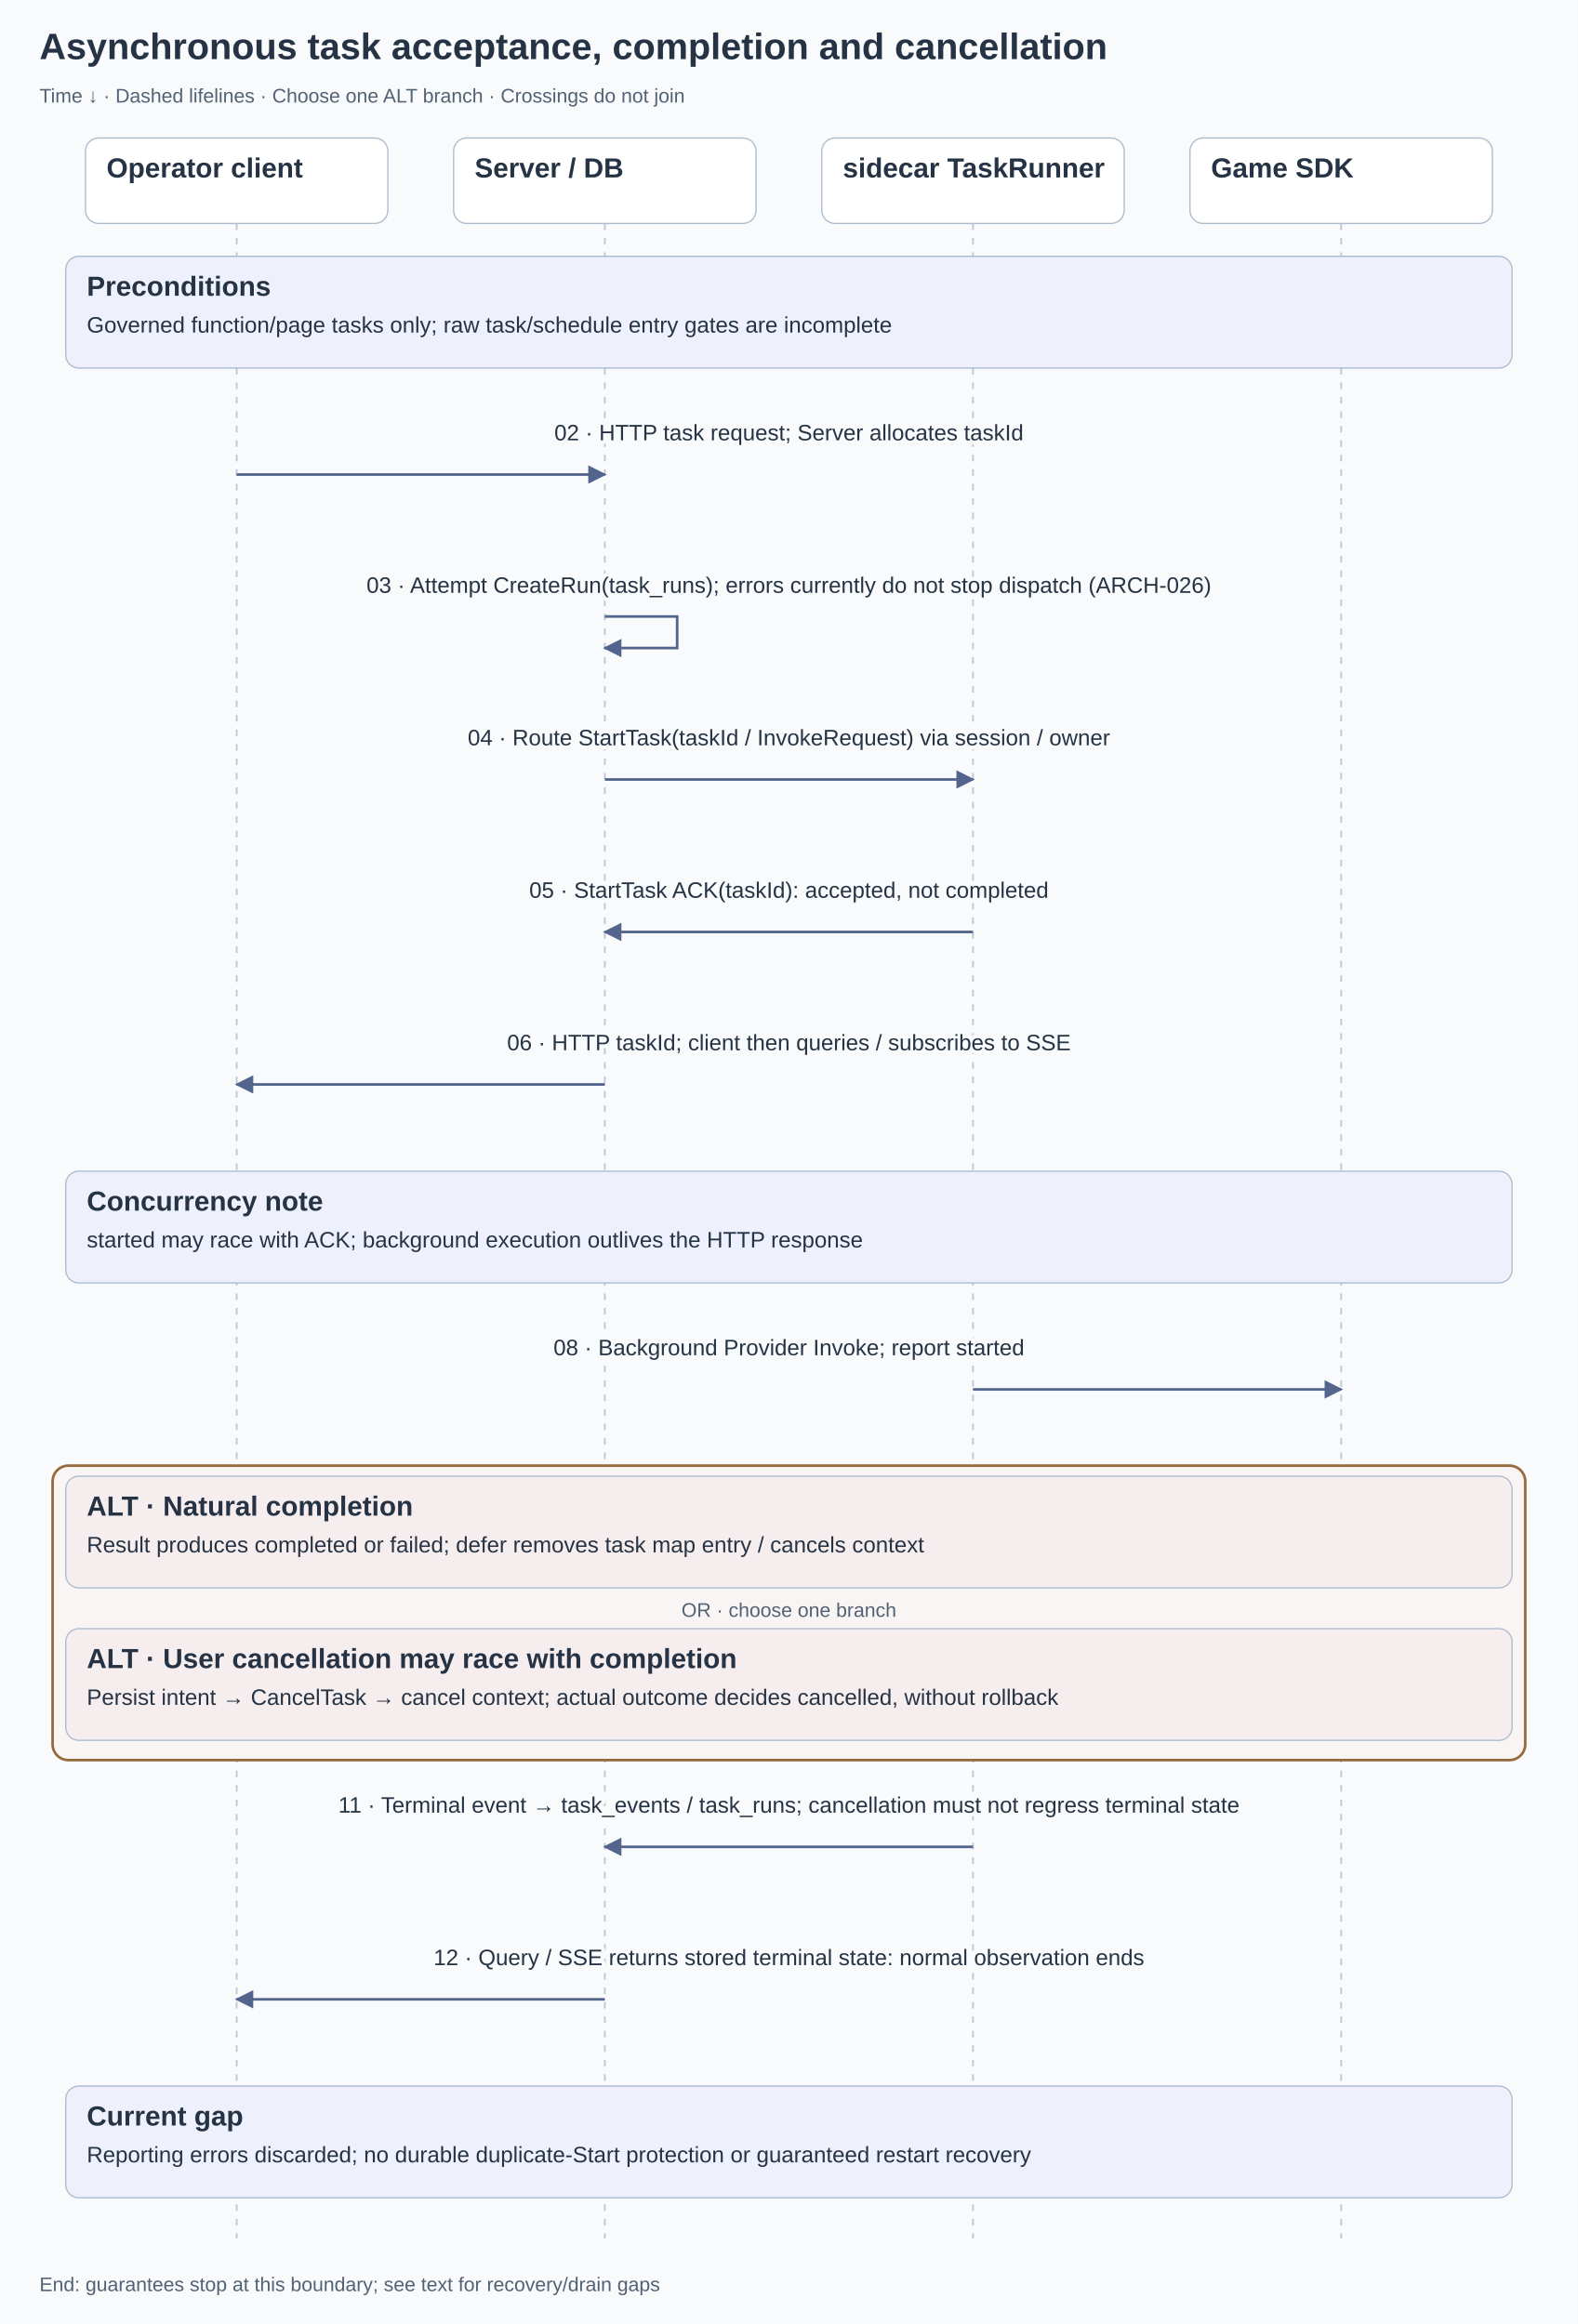
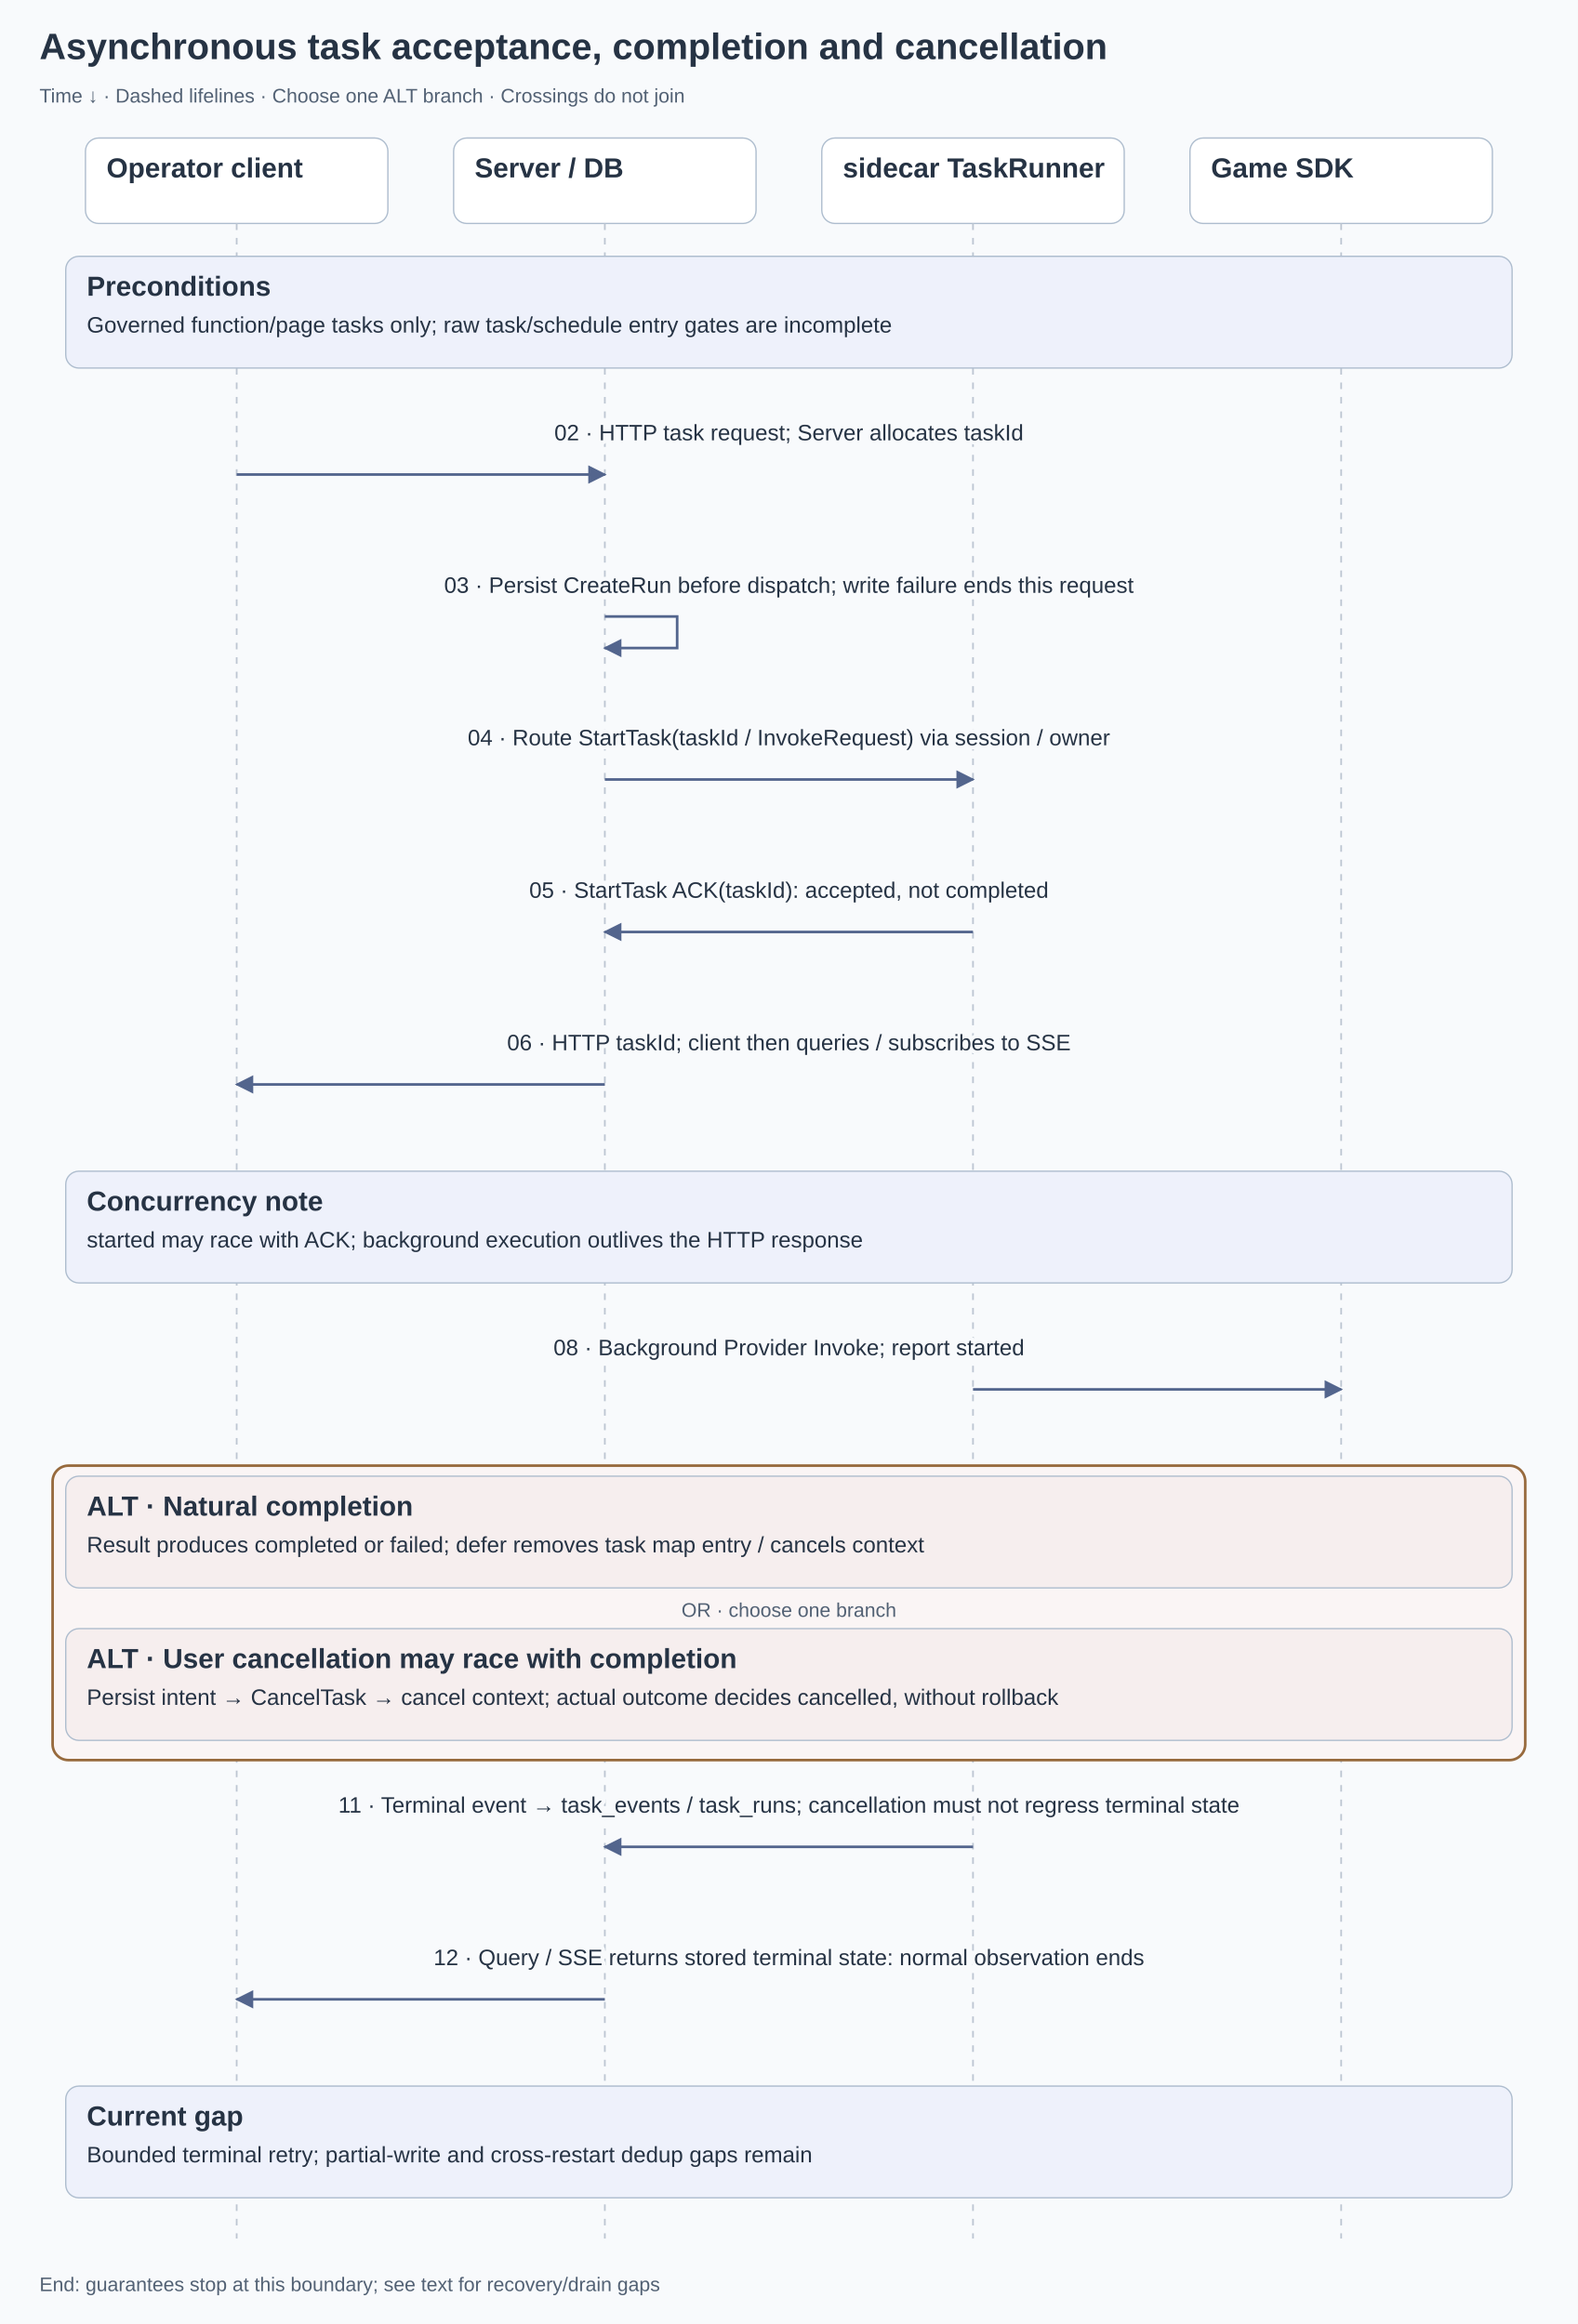
<svg xmlns="http://www.w3.org/2000/svg" width="1200" height="1768" viewBox="0 0 1200 1768" role="img" aria-labelledby="title desc">
  <defs>
    <marker id="control" viewBox="0 0 10 10" refX="9" refY="5" markerWidth="7" markerHeight="7" orient="auto-start-reverse">
      <path d="M0 0L10 5L0 10Z" fill="#53658d" />
    </marker>
    <marker id="data" viewBox="0 0 10 10" refX="9" refY="5" markerWidth="7" markerHeight="7" orient="auto-start-reverse">
      <path d="M0 0L10 5L0 10Z" fill="#237b72" />
    </marker>
    <marker id="external" viewBox="0 0 10 10" refX="9" refY="5" markerWidth="7" markerHeight="7" orient="auto-start-reverse">
      <path d="M0 0L10 5L0 10Z" fill="#976a3d" />
    </marker>
  </defs>
  <style>text{font:17px Arial,'Noto Sans CJK SC','Microsoft YaHei',sans-serif;fill:#263344}.title{font-size:28px;font-weight:700}.head{font-size:21px;font-weight:700}.small{font-size:15px;fill:#526174}.edge{stroke-width:2;fill:none}.control{stroke:#53658d}.data{stroke:#237b72}.external{stroke:#976a3d}.optional{stroke-dasharray:7 5}.life{stroke:#bdc6d2;stroke-width:1.3;stroke-dasharray:5 6}.message{paint-order:stroke;stroke:#f8fafc;stroke-width:6px;stroke-linejoin:round}</style>
  <rect width="1200" height="1768" fill="#f8fafc" />
  <text x="30" y="45" class="title" text-anchor="start">Asynchronous task acceptance, completion and cancellation</text>
  <text x="30" y="78" class="small" text-anchor="start">Time ↓ · Dashed lifelines · Choose one ALT branch · Crossings do not join</text>
  <g data-node="Operator client">
    <rect x="65" y="105" width="230" height="65" rx="10" fill="#fff" stroke="#aebdce" />
    <text x="81" y="135" class="head" text-anchor="start">Operator client</text>
  </g>
  <path d="M180 170 V1703" class="life" />
  <g data-node="Server / DB">
    <rect x="345" y="105" width="230" height="65" rx="10" fill="#fff" stroke="#aebdce" />
    <text x="361" y="135" class="head" text-anchor="start">Server / DB</text>
  </g>
  <path d="M460 170 V1703" class="life" />
  <g data-node="sidecar TaskRunner">
    <rect x="625" y="105" width="230" height="65" rx="10" fill="#fff" stroke="#aebdce" />
    <text x="641" y="135" class="head" text-anchor="start">sidecar TaskRunner</text>
  </g>
  <path d="M740 170 V1703" class="life" />
  <g data-node="Game SDK">
    <rect x="905" y="105" width="230" height="65" rx="10" fill="#fff" stroke="#aebdce" />
    <text x="921" y="135" class="head" text-anchor="start">Game SDK</text>
  </g>
  <path d="M1020 170 V1703" class="life" />
  <g data-node="Preconditions">
    <rect x="50" y="195" width="1100" height="85" rx="10" fill="#eef1fb" stroke="#aebdce" />
    <text x="66" y="225" class="head" text-anchor="start">Preconditions</text>
    <text x="66" y="253" class="" text-anchor="start">Governed function/page tasks only; raw task/schedule entry gates are incomplete</text>
  </g>
  <text x="600" y="335" class="message" text-anchor="middle">02 · HTTP task request; Server allocates taskId</text>
  <path d="M180 361 H460" class="edge control" marker-end="url(#control)" />
-   <text x="600" y="451" class="message" text-anchor="middle">03 · Attempt CreateRun(task_runs); errors currently do not stop dispatch (ARCH-026)</text>
+   <text x="600" y="451" class="message" text-anchor="middle">03 · Persist CreateRun before dispatch; write failure ends this request</text>
  <path d="M460 469 h55 v24 h-55" class="edge control" marker-end="url(#control)" />
  <text x="600" y="567" class="message" text-anchor="middle">04 · Route StartTask(taskId / InvokeRequest) via session / owner</text>
  <path d="M460 593 H740" class="edge control" marker-end="url(#control)" />
  <text x="600" y="683" class="message" text-anchor="middle">05 · StartTask ACK(taskId): accepted, not completed</text>
  <path d="M740 709 H460" class="edge control" marker-end="url(#control)" />
  <text x="600" y="799" class="message" text-anchor="middle">06 · HTTP taskId; client then queries / subscribes to SSE</text>
  <path d="M460 825 H180" class="edge control" marker-end="url(#control)" />
  <g data-node="Concurrency note">
    <rect x="50" y="891" width="1100" height="85" rx="10" fill="#eef1fb" stroke="#aebdce" />
    <text x="66" y="921" class="head" text-anchor="start">Concurrency note</text>
    <text x="66" y="949" class="" text-anchor="start">started may race with ACK; background execution outlives the HTTP response</text>
  </g>
  <text x="600" y="1031" class="message" text-anchor="middle">08 · Background Provider Invoke; report started</text>
  <path d="M740 1057 H1020" class="edge control" marker-end="url(#control)" />
  <rect x="40" y="1115" width="1120" height="224" rx="12" fill="#faf5f5" stroke="#976a3d" stroke-width="2" />
  <text x="600" y="1230" class="small" text-anchor="middle">OR · choose one branch</text>
  <g data-node="ALT · Natural completion">
    <rect x="50" y="1123" width="1100" height="85" rx="10" fill="#f6eeee" stroke="#aebdce" />
    <text x="66" y="1153" class="head" text-anchor="start">ALT · Natural completion</text>
    <text x="66" y="1181" class="" text-anchor="start">Result produces completed or failed; defer removes task map entry / cancels context</text>
  </g>
  <g data-node="ALT · User cancellation may race with completion">
    <rect x="50" y="1239" width="1100" height="85" rx="10" fill="#f6eeee" stroke="#aebdce" />
    <text x="66" y="1269" class="head" text-anchor="start">ALT · User cancellation may race with completion</text>
    <text x="66" y="1297" class="" text-anchor="start">Persist intent → CancelTask → cancel context; actual outcome decides cancelled, without rollback</text>
  </g>
  <text x="600" y="1379" class="message" text-anchor="middle">11 · Terminal event → task_events / task_runs; cancellation must not regress terminal state</text>
  <path d="M740 1405 H460" class="edge control" marker-end="url(#control)" />
  <text x="600" y="1495" class="message" text-anchor="middle">12 · Query / SSE returns stored terminal state: normal observation ends</text>
  <path d="M460 1521 H180" class="edge control" marker-end="url(#control)" />
  <g data-node="Current gap">
    <rect x="50" y="1587" width="1100" height="85" rx="10" fill="#eef1fb" stroke="#aebdce" />
    <text x="66" y="1617" class="head" text-anchor="start">Current gap</text>
-     <text x="66" y="1645" class="" text-anchor="start">Reporting errors discarded; no durable duplicate-Start protection or guaranteed restart recovery</text>
+     <text x="66" y="1645" class="" text-anchor="start">Bounded terminal retry; partial-write and cross-restart dedup gaps remain</text>
  </g>
  <text x="30" y="1743" class="small" text-anchor="start">End: guarantees stop at this boundary; see text for recovery/drain gaps</text>
</svg>
